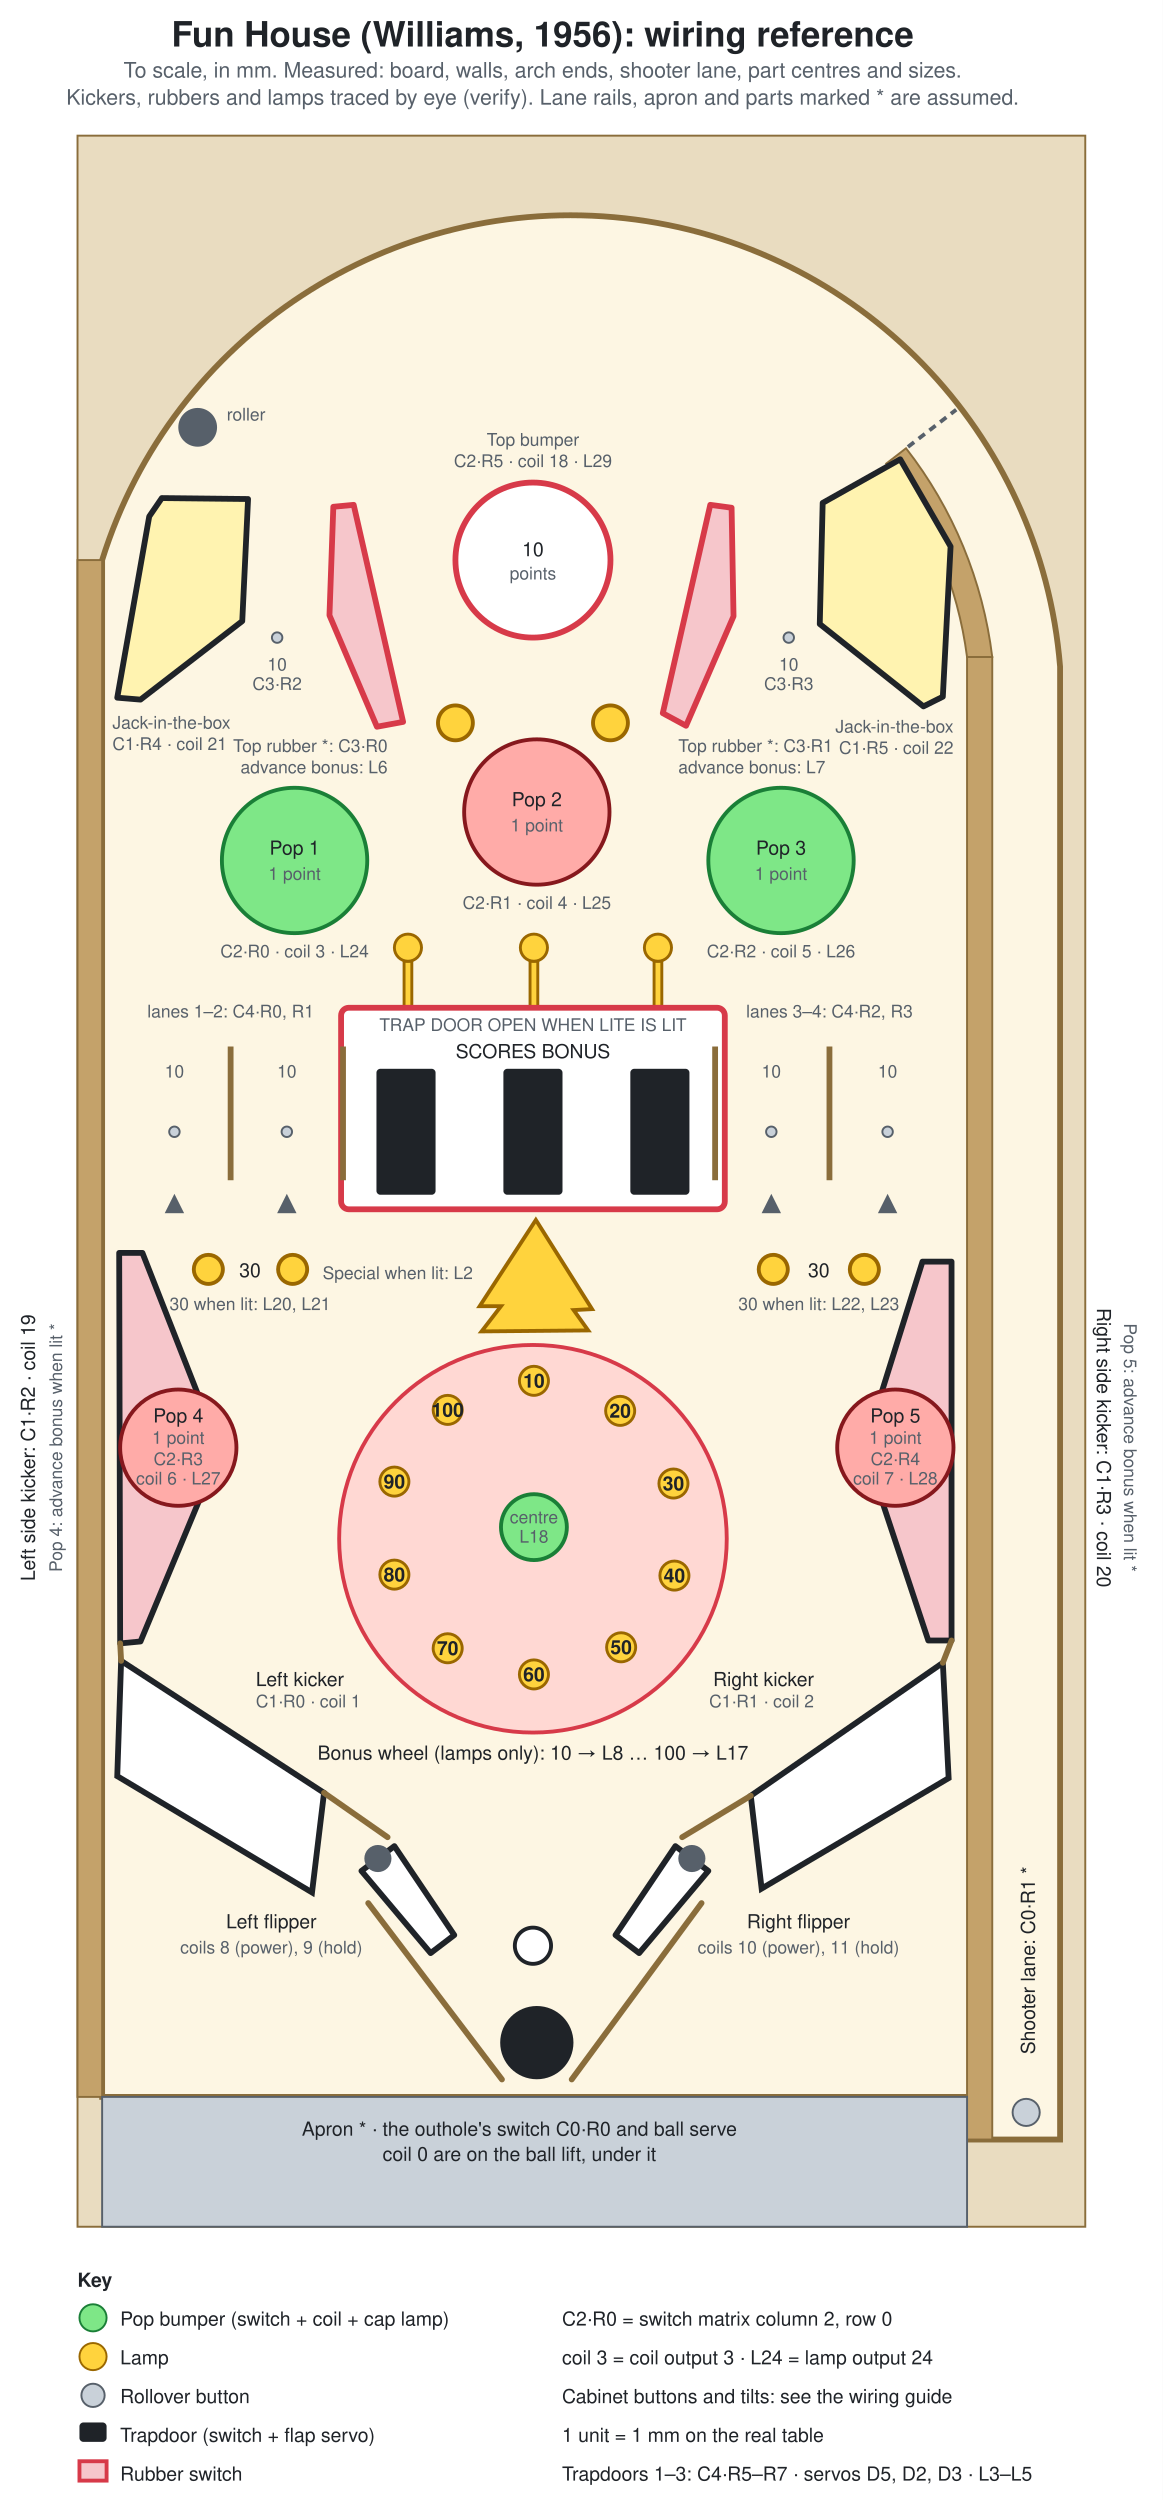
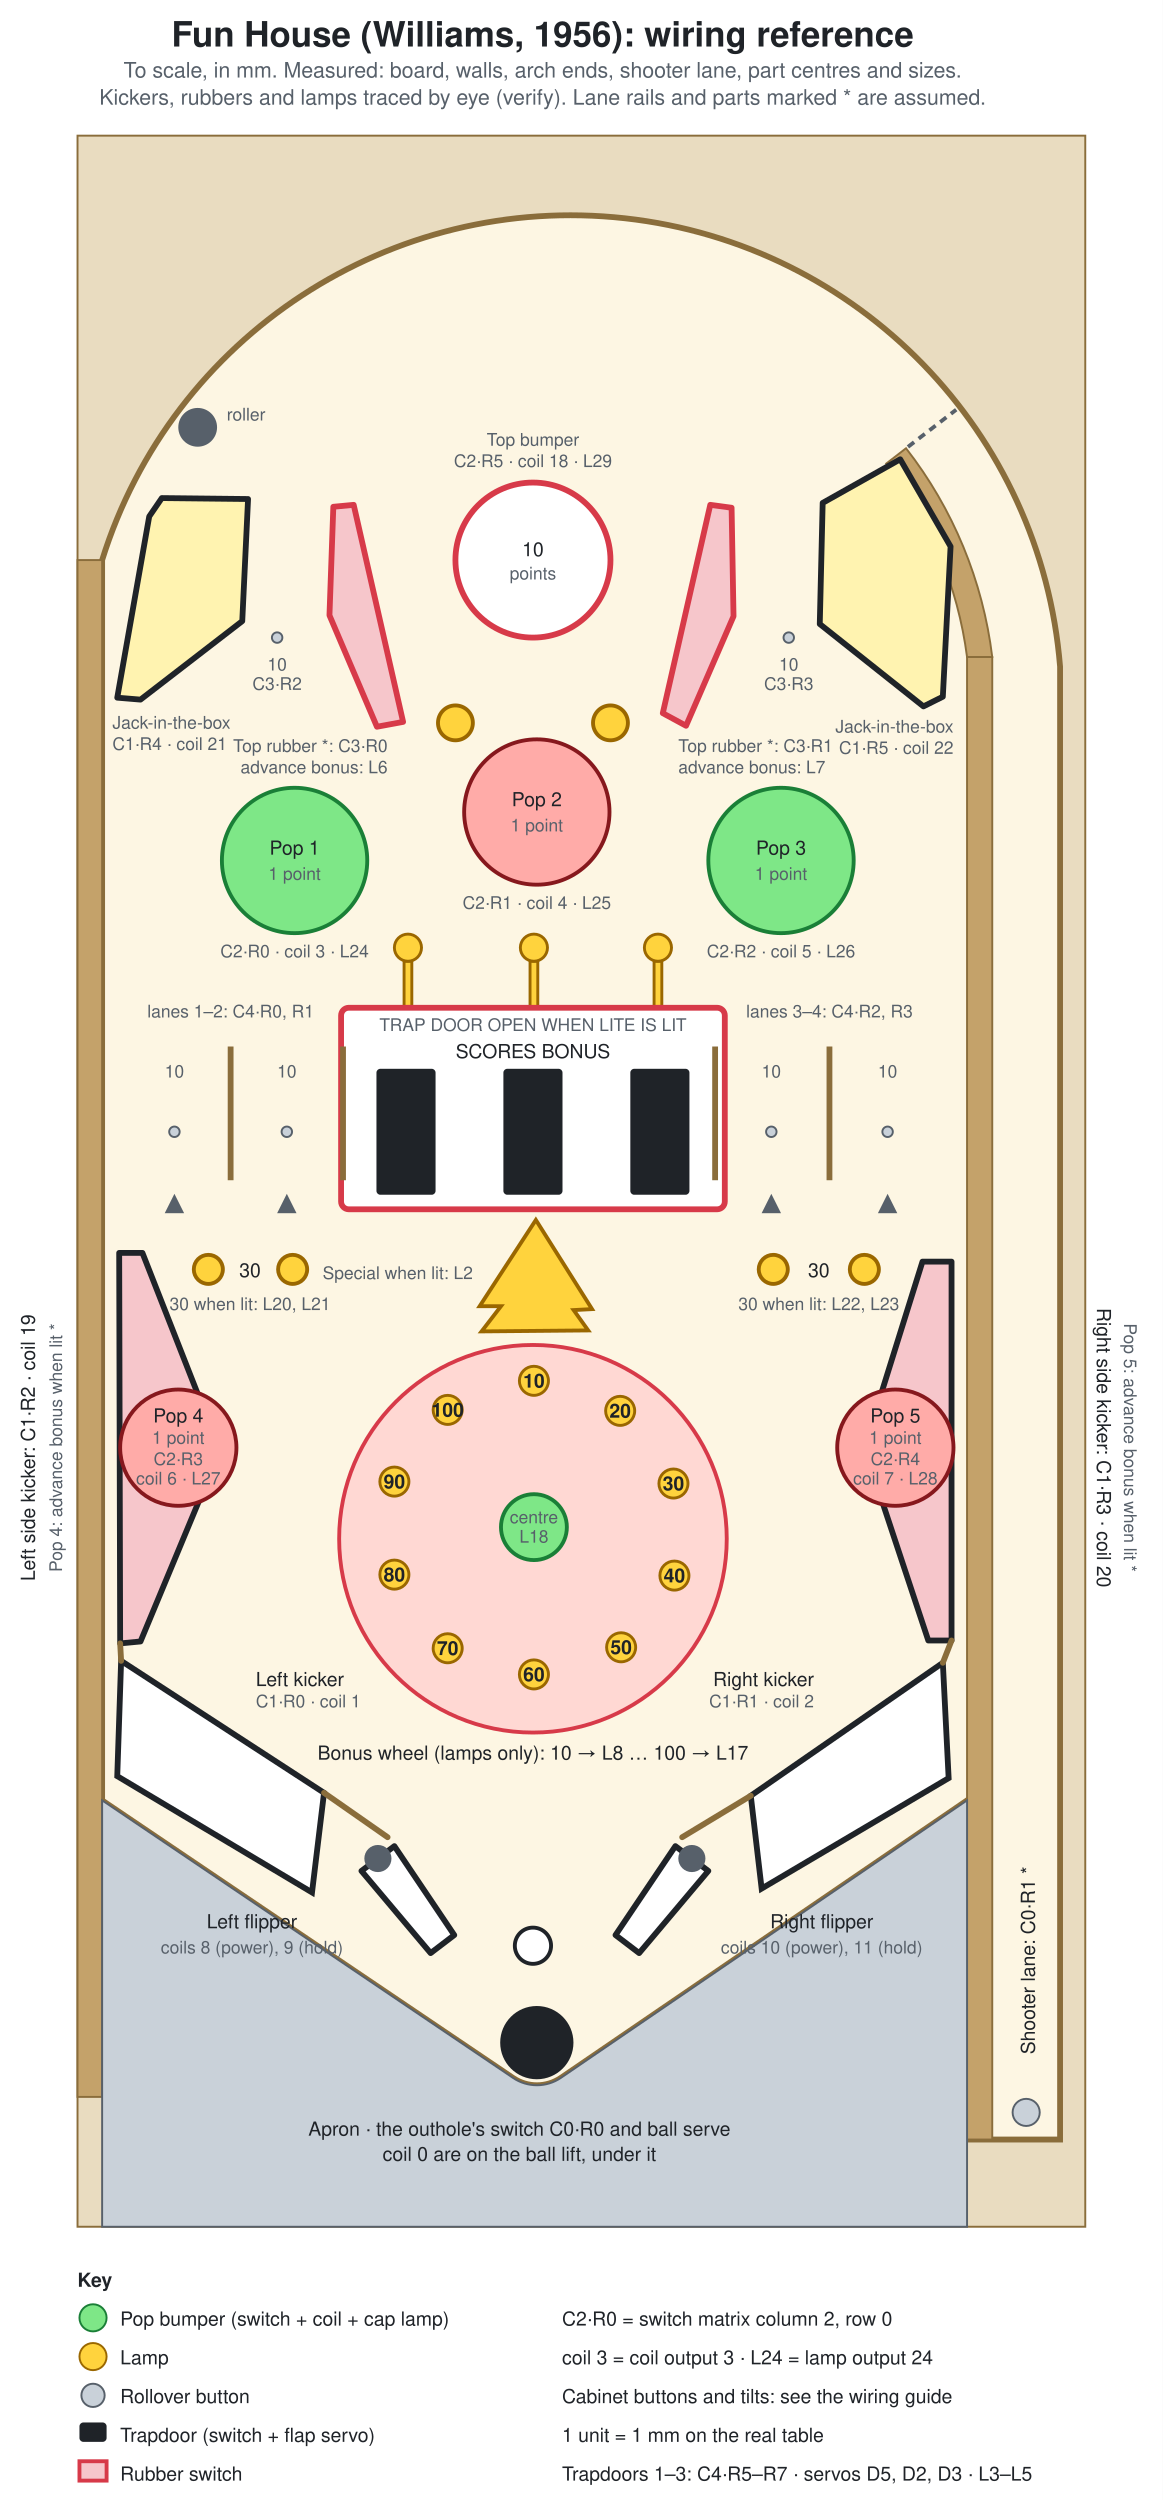
<svg xmlns="http://www.w3.org/2000/svg" viewBox="-40 -70 600 1290" width="600" height="1290" font-family="Helvetica, Arial, sans-serif">
  <style>
    .label { font-size: 10px; fill: #1f2328; }
    .tag { font-size: 9px; fill: #57606a; }
    .title { font-size: 18px; font-weight: bold; fill: #1f2328; }
    .sub { font-size: 11px; fill: #57606a; }
    .wheel { font-size: 10px; font-weight: bold; fill: #1f2328; text-anchor: middle; }
    .mid { text-anchor: middle; }
    .end { text-anchor: end; }
  </style>
  <rect x="-40" y="-70" width="600" height="1290" fill="#ffffff" />
  <text x="240" y="-46" class="title mid">Fun House (Williams, 1956): wiring reference</text>
  <text x="240" y="-30" class="sub mid">To scale, in mm. Measured: board, walls, arch ends, shooter lane, part centres and sizes.</text>
-   <text x="240" y="-16" class="sub mid">Kickers, rubbers and lamps traced by eye (verify). Lane rails, apron and parts marked * are assumed.</text>
+   <text x="240" y="-16" class="sub mid">Kickers, rubbers and lamps traced by eye (verify). Lane rails and parts marked * are assumed.</text>
  <rect x="0" y="0" width="520" height="1079" fill="#e9dcc0" stroke="#8a6d3b" stroke-width="1" data-board="" />
-   <path d="M 12.7 1012 L 12.7 219 A 253.3 253.3 0 0 1 507 274 L 507 1034 L 459 1034 L 459 1012 Z" fill="#fdf6e3" stroke="#8a6d3b" stroke-width="3" data-wall="" />
+   <path d="M 12.7 859 L 12.7 219 A 253.3 253.3 0 0 1 507 274 L 507 1034 L 459 1034 L 459 859 L 249.4 1002.2 A 22 22 0 0 1 224.7 1002.2 Z" fill="#fdf6e3" stroke="#8a6d3b" stroke-width="3" data-wall="" />
  <rect x="0" y="219" width="12.7" height="793" fill="#c4a26a" stroke="#8a6d3b" stroke-width="1" />
  <rect x="459" y="269" width="13" height="765" fill="#c4a26a" stroke="#8a6d3b" stroke-width="1" data-wall="" />
  <path d="M 472 269 A 218.3 218.3 0 0 0 427.5 161.3 L 417.3 169.2 A 205.4 205.4 0 0 1 459 269 Z" fill="#c4a26a" stroke="#8a6d3b" stroke-width="1" data-wall="" />
  <line x1="428.5" y1="160.6" x2="453.4" y2="141.4" stroke="#57606a" stroke-width="2" stroke-dasharray="4 3" data-gate="" />
  <circle cx="489.5" cy="1020" r="7" fill="#c9d1d9" stroke="#57606a" data-switch="C0R1" />
  <text x="494" y="990" class="label" transform="rotate(-90 494 990)">Shooter lane: C0·R1 *</text>
  <circle cx="62" cy="150.5" r="10" fill="#57606a" data-wall="" />
  <text x="77" y="147" class="tag">roller</text>
  <g fill="#fff3b0" stroke="#1f2328" stroke-width="3" stroke-linejoin="round">
    <polygon points="43.5,187 88,187.5 85,250.5 32.5,291 20.5,290 37,196.5" data-switch="C1R4" data-coil="21" />
    <polygon points="424.5,167 384.5,189.5 383,252 436.5,294.5 446.5,289.5 450.5,212" data-switch="C1R5" data-coil="22" />
  </g>
  <text x="18" y="306" class="tag">Jack-in-the-box</text>
  <text x="18" y="317" class="tag">C1·R4 · coil 21</text>
  <text x="452" y="308" class="tag end">Jack-in-the-box</text>
  <text x="452" y="319" class="tag end">C1·R5 · coil 22</text>
  <g fill="#f6c6cb" stroke="#d73a49" stroke-width="3" stroke-linejoin="round">
    <polygon points="132,191.5 142.5,190.5 168,302.5 154.5,305 130,247.5" data-switch="C3R0" />
    <polygon points="337.5,192 326.5,190.5 302,298 314,304.5 338.5,248" data-switch="C3R1" />
  </g>
  <g fill="#ffd33d" stroke="#9a6700" stroke-width="2">
    <circle cx="195" cy="303" r="9" data-lamp="6" />
    <circle cx="275" cy="303" r="9" data-lamp="7" />
  </g>
  <text x="160" y="318" class="tag end">Top rubber *: C3·R0</text>
  <text x="160" y="329" class="tag end">advance bonus: L6</text>
  <text x="310" y="318" class="tag">Top rubber *: C3·R1</text>
  <text x="310" y="329" class="tag">advance bonus: L7</text>
  <g fill="#c9d1d9" stroke="#57606a">
    <circle cx="103" cy="259" r="2.7" data-switch="C3R2" />
    <circle cx="367" cy="259" r="2.7" data-switch="C3R3" />
  </g>
  <text x="103" y="276" class="tag mid">10</text>
  <text x="367" y="276" class="tag mid">10</text>
  <text x="103" y="286" class="tag mid">C3·R2</text>
  <text x="367" y="286" class="tag mid">C3·R3</text>
  <circle cx="235" cy="219" r="40" fill="#ffffff" stroke="#d73a49" stroke-width="3" data-switch="C2R5" data-coil="18" data-lamp="29" data-measured="Top bumper centre" />
  <text x="235" y="217" class="label mid">10</text>
  <text x="235" y="229" class="tag mid">points</text>
  <text x="235" y="160" class="tag mid">Top bumper</text>
  <text x="235" y="171" class="tag mid">C2·R5 · coil 18 · L29</text>
  <g fill="#7ee787" stroke="#1a7f37" stroke-width="2">
    <circle cx="112" cy="374" r="37.5" data-switch="C2R0" data-coil="3" data-lamp="24" data-measured="Pop 1 centre (upper left)" />
    <circle cx="363" cy="374" r="37.5" data-switch="C2R2" data-coil="5" data-lamp="26" data-measured="Pop 3 centre (upper right)" />
  </g>
  <circle cx="237" cy="349" r="37.5" fill="#ffaba8" stroke="#86181d" stroke-width="2" data-switch="C2R1" data-coil="4" data-lamp="25" data-measured="Pop 2 centre (upper middle)" />
  <text x="112" y="371" class="label mid">Pop 1</text>
  <text x="112" y="384" class="tag mid">1 point</text>
  <text x="237" y="346" class="label mid">Pop 2</text>
  <text x="237" y="359" class="tag mid">1 point</text>
  <text x="363" y="371" class="label mid">Pop 3</text>
  <text x="363" y="384" class="tag mid">1 point</text>
  <text x="112" y="424" class="tag mid">C2·R0 · coil 3 · L24</text>
  <text x="363" y="424" class="tag mid">C2·R2 · coil 5 · L26</text>
  <text x="237" y="399" class="tag mid">C2·R1 · coil 4 · L25</text>
  <g fill="#ffd33d" stroke="#9a6700" stroke-width="1.5">
    <rect x="168.5" y="426" width="4" height="24" />
    <rect x="233.5" y="426" width="4" height="24" />
    <rect x="297.5" y="426" width="4" height="24" />
    <circle cx="170.5" cy="419" r="7" data-lamp="3" />
    <circle cx="235.5" cy="419" r="7" data-lamp="4" />
    <circle cx="299.5" cy="419" r="7" data-lamp="5" />
  </g>
  <rect x="136" y="450" width="198" height="104" rx="4" fill="#ffffff" stroke="#d73a49" stroke-width="3" />
  <text x="235" y="462" class="tag mid">TRAP DOOR OPEN WHEN LITE IS LIT</text>
  <g fill="#1f2328">
    <rect x="154.25" y="481.5" width="30.5" height="65" rx="2" data-switch="C4R5" data-trapdoor="0" data-measured="Left trapdoor hole centre" />
    <rect x="219.75" y="481.5" width="30.5" height="65" rx="2" data-switch="C4R6" data-trapdoor="1" data-measured="Middle trapdoor hole centre" />
    <rect x="285.25" y="481.5" width="30.5" height="65" rx="2" data-switch="C4R7" data-trapdoor="2" data-measured="Right trapdoor hole centre" />
  </g>
  <text x="235" y="476" class="label mid">SCORES BONUS</text>
  <g stroke="#8a6d3b" stroke-width="3">
    <line x1="79" y1="470" x2="79" y2="539" data-wall="" />
    <line x1="137" y1="470" x2="137" y2="539" data-wall="" />
    <line x1="329" y1="470" x2="329" y2="539" data-wall="" />
    <line x1="388" y1="470" x2="388" y2="539" data-wall="" />
  </g>
  <g class="tag mid">
    <text x="50" y="486">10</text>
    <text x="108" y="486">10</text>
    <text x="358" y="486">10</text>
    <text x="418" y="486">10</text>
  </g>
  <g fill="#c9d1d9" stroke="#57606a">
    <circle cx="50" cy="514" r="2.7" data-switch="C4R0" data-measured="Lane 1 rollover (far left)" />
    <circle cx="108" cy="514" r="2.7" data-switch="C4R1" data-measured="Lane 2 rollover" />
    <circle cx="358" cy="514" r="2.7" data-switch="C4R2" data-measured="Lane 3 rollover" />
    <circle cx="418" cy="514" r="2.7" data-switch="C4R3" data-measured="Lane 4 rollover (far right)" />
  </g>
  <text x="79" y="455" class="tag mid">lanes 1–2: C4·R0, R1</text>
  <text x="388" y="455" class="tag mid">lanes 3–4: C4·R2, R3</text>
  <g fill="#57606a">
    <polygon points="50,546 45,556 55,556" />
    <polygon points="108,546 103,556 113,556" />
    <polygon points="358,546 353,556 363,556" />
    <polygon points="418,546 413,556 423,556" />
  </g>
  <g fill="#ffd33d" stroke="#9a6700" stroke-width="2">
    <circle cx="67.5" cy="585" r="7.5" data-lamp="20" />
    <circle cx="111" cy="585" r="7.5" data-lamp="21" />
    <circle cx="359" cy="585" r="7.5" data-lamp="22" />
    <circle cx="406" cy="585" r="7.5" data-lamp="23" />
  </g>
  <text x="89" y="589" class="label mid">30</text>
  <text x="382.5" y="589" class="label mid">30</text>
  <text x="89" y="606" class="tag mid">30 when lit: L20, L21</text>
  <text x="382.5" y="606" class="tag mid">30 when lit: L22, L23</text>
  <polygon points="236.5,559.5 265.5,605.5 256,606 263.5,616.5 208.5,617 218.5,604 207.5,604" fill="#ffd33d" stroke="#9a6700" stroke-width="2" data-lamp="2" />
  <text x="204" y="590" class="tag end">Special when lit: L2</text>
  <g fill="#f6c6cb" stroke="#1f2328" stroke-width="3" stroke-linejoin="round">
    <polygon points="21.5,576.5 33.5,576.5 73.5,678.5 32.5,777 22,778" data-switch="C1R2" data-coil="19" />
    <polygon points="451,581 436,581 406,677 439,776.5 451,776.5" data-switch="C1R3" data-coil="20" />
  </g>
  <text x="-22" y="677" class="label mid" transform="rotate(-90 -22 677)">Left side kicker: C1·R2 · coil 19</text>
  <text x="-8" y="677" class="tag mid" transform="rotate(-90 -8 677)">Pop 4: advance bonus when lit *</text>
  <text x="526" y="677" class="label mid" transform="rotate(90 526 677)">Right side kicker: C1·R3 · coil 20</text>
  <text x="540" y="677" class="tag mid" transform="rotate(90 540 677)">Pop 5: advance bonus when lit *</text>
  <g fill="#ffaba8" stroke="#86181d" stroke-width="2">
    <circle cx="52" cy="677" r="30" data-switch="C2R3" data-coil="6" data-lamp="27" data-measured="Pop 4 centre (lower left)" />
    <circle cx="422" cy="677" r="30" data-switch="C2R4" data-coil="7" data-lamp="28" data-measured="Pop 5 centre (lower right)" />
  </g>
  <text x="52" y="664" class="label mid">Pop 4</text>
  <text x="52" y="675" class="tag mid">1 point</text>
  <text x="52" y="686" class="tag mid">C2·R3</text>
  <text x="52" y="696" class="tag mid">coil 6 · L27</text>
  <text x="422" y="664" class="label mid">Pop 5</text>
  <text x="422" y="675" class="tag mid">1 point</text>
  <text x="422" y="686" class="tag mid">C2·R4</text>
  <text x="422" y="696" class="tag mid">coil 7 · L28</text>
  <circle cx="235" cy="724" r="100" fill="#ffd8d3" stroke="#d73a49" stroke-width="2" data-measured="Bonus wheel centre" />
  <g fill="#ffd33d" stroke="#9a6700" stroke-width="1.5">
    <circle cx="235.5" cy="642.5" r="7.5" data-lamp="8" />
    <circle cx="280" cy="658" r="7.5" data-lamp="9" />
    <circle cx="307.5" cy="695.5" r="7.5" data-lamp="10" />
    <circle cx="308" cy="743" r="7.5" data-lamp="11" />
    <circle cx="280.5" cy="780" r="7.5" data-lamp="12" />
    <circle cx="235.5" cy="794" r="7.5" data-lamp="13" />
    <circle cx="191" cy="780.5" r="7.5" data-lamp="14" />
    <circle cx="163.5" cy="742.5" r="7.5" data-lamp="15" />
    <circle cx="163.5" cy="694.5" r="7.5" data-lamp="16" />
    <circle cx="191" cy="657.5" r="7.5" data-lamp="17" />
  </g>
  <text x="235.5" y="646" class="wheel">10</text>
  <text x="280" y="661.5" class="wheel">20</text>
  <text x="307.5" y="699" class="wheel">30</text>
  <text x="308" y="746.5" class="wheel">40</text>
  <text x="280.5" y="783.5" class="wheel">50</text>
  <text x="235.5" y="797.5" class="wheel">60</text>
  <text x="191" y="784" class="wheel">70</text>
  <text x="163.5" y="746" class="wheel">80</text>
  <text x="163.5" y="698" class="wheel">90</text>
  <text x="191" y="661" class="wheel">100</text>
  <circle cx="235.5" cy="718" r="17" fill="#7ee787" stroke="#1a7f37" stroke-width="2" data-lamp="18" />
  <text x="235.5" y="716" class="tag mid">centre</text>
  <text x="235.5" y="726" class="tag mid">L18</text>
  <text x="235" y="838" class="label mid">Bonus wheel (lamps only): 10 → L8 … 100 → L17</text>
  <polygon points="22.5,787 20.5,846.5 121,906.5 127.2,855.1" fill="#ffffff" stroke="#1f2328" stroke-width="3" data-switch="C1R0" data-coil="1" />
  <polygon points="446.5,788 449.5,847.5 353,904.5 347.4,856.6" fill="#ffffff" stroke="#1f2328" stroke-width="3" data-switch="C1R1" data-coil="2" />
  <text x="92" y="800" class="label">Left kicker</text>
  <text x="92" y="811" class="tag">C1·R0 · coil 1</text>
  <text x="380" y="800" class="label end">Right kicker</text>
  <text x="380" y="811" class="tag end">C1·R1 · coil 2</text>
  <g stroke="#8a6d3b" stroke-width="3" stroke-linecap="round">
    <line x1="22" y1="778" x2="22.5" y2="787" data-wall="" />
    <line x1="451" y1="776.5" x2="446.5" y2="788" data-wall="" />
    <line x1="127.2" y1="855.1" x2="160" y2="878" data-wall="" />
    <line x1="347.4" y1="856.6" x2="312" y2="878" data-wall="" />
-     <line x1="150" y1="912" x2="219" y2="1003" data-wall="" />
-     <line x1="322" y1="912" x2="255" y2="1003" data-wall="" />
-   </g>
-   <rect x="12.7" y="1012" width="446.3" height="67" fill="#c9d1d9" stroke="#57606a" stroke-width="1" />
+   </g>
+   <path d="M 12.7 859 L 224.7 1002.2 A 22 22 0 0 0 249.4 1002.2 L 459 859 L 459 1079 L 12.7 1079 Z" fill="#c9d1d9" stroke="#57606a" stroke-width="1" />
  <g fill="#ffffff" stroke="#1f2328" stroke-width="3" stroke-linejoin="round">
    <path d="M 146.5 895.4 L 182.2 937.8 L 194.4 928.5 L 163.5 882.6 Z" data-coil="8 9" data-flipper="left" />
    <path d="M 308.5 882.6 L 277.6 928.5 L 289.8 937.8 L 325.5 895.4 Z" data-coil="10 11" data-flipper="right" />
  </g>
  <circle cx="155" cy="889" r="7" fill="#57606a" data-measured="Left flipper pivot" />
  <circle cx="317" cy="889" r="7" fill="#57606a" data-measured="Right flipper pivot" />
-   <text x="100" y="925" class="label mid">Left flipper</text>
-   <text x="100" y="938" class="tag mid">coils 8 (power), 9 (hold)</text>
-   <text x="372" y="925" class="label mid">Right flipper</text>
-   <text x="372" y="938" class="tag mid">coils 10 (power), 11 (hold)</text>
+   <text x="90" y="925" class="label mid">Left flipper</text>
+   <text x="90" y="938" class="tag mid">coils 8 (power), 9 (hold)</text>
+   <text x="384" y="925" class="label mid">Right flipper</text>
+   <text x="384" y="938" class="tag mid">coils 10 (power), 11 (hold)</text>
  <circle cx="235" cy="934" r="9.35" fill="#ffffff" stroke="#1f2328" stroke-width="2" data-wall="" data-measured="Centre post" />
  <circle cx="237" cy="984" r="18.9" fill="#1f2328" data-switch="C0R0" data-coil="0" data-measured="Outhole centre" />
-   <text x="228" y="1032" class="label mid">Apron * · the outhole's switch C0·R0 and ball serve</text>
+   <text x="228" y="1032" class="label mid">Apron · the outhole's switch C0·R0 and ball serve</text>
  <text x="228" y="1045" class="label mid">coil 0 are on the ball lift, under it</text>
  <g transform="translate(0, 1110)">
    <text x="0" y="0" class="label" font-weight="bold">Key</text>
    <circle cx="8" cy="16" r="7" fill="#7ee787" stroke="#1a7f37" />
    <text x="22" y="20" class="label">Pop bumper (switch + coil + cap lamp)</text>
    <circle cx="8" cy="36" r="7" fill="#ffd33d" stroke="#9a6700" />
    <text x="22" y="40" class="label">Lamp</text>
    <circle cx="8" cy="56" r="6" fill="#c9d1d9" stroke="#57606a" />
    <text x="22" y="60" class="label">Rollover button</text>
    <rect x="1" y="70" width="14" height="10" rx="2" fill="#1f2328" />
    <text x="22" y="80" class="label">Trapdoor (switch + flap servo)</text>
    <rect x="1" y="90" width="14" height="10" fill="#f6c6cb" stroke="#d73a49" stroke-width="2" />
    <text x="22" y="100" class="label">Rubber switch</text>
    <text x="250" y="20" class="label">C2·R0 = switch matrix column 2, row 0</text>
    <text x="250" y="40" class="label">coil 3 = coil output 3 · L24 = lamp output 24</text>
    <text x="250" y="60" class="label">Cabinet buttons and tilts: see the wiring guide</text>
    <text x="250" y="80" class="label">1 unit = 1 mm on the real table</text>
    <text x="250" y="100" class="label">Trapdoors 1–3: C4·R5–R7 · servos D5, D2, D3 · L3–L5</text>
  </g>
</svg>
